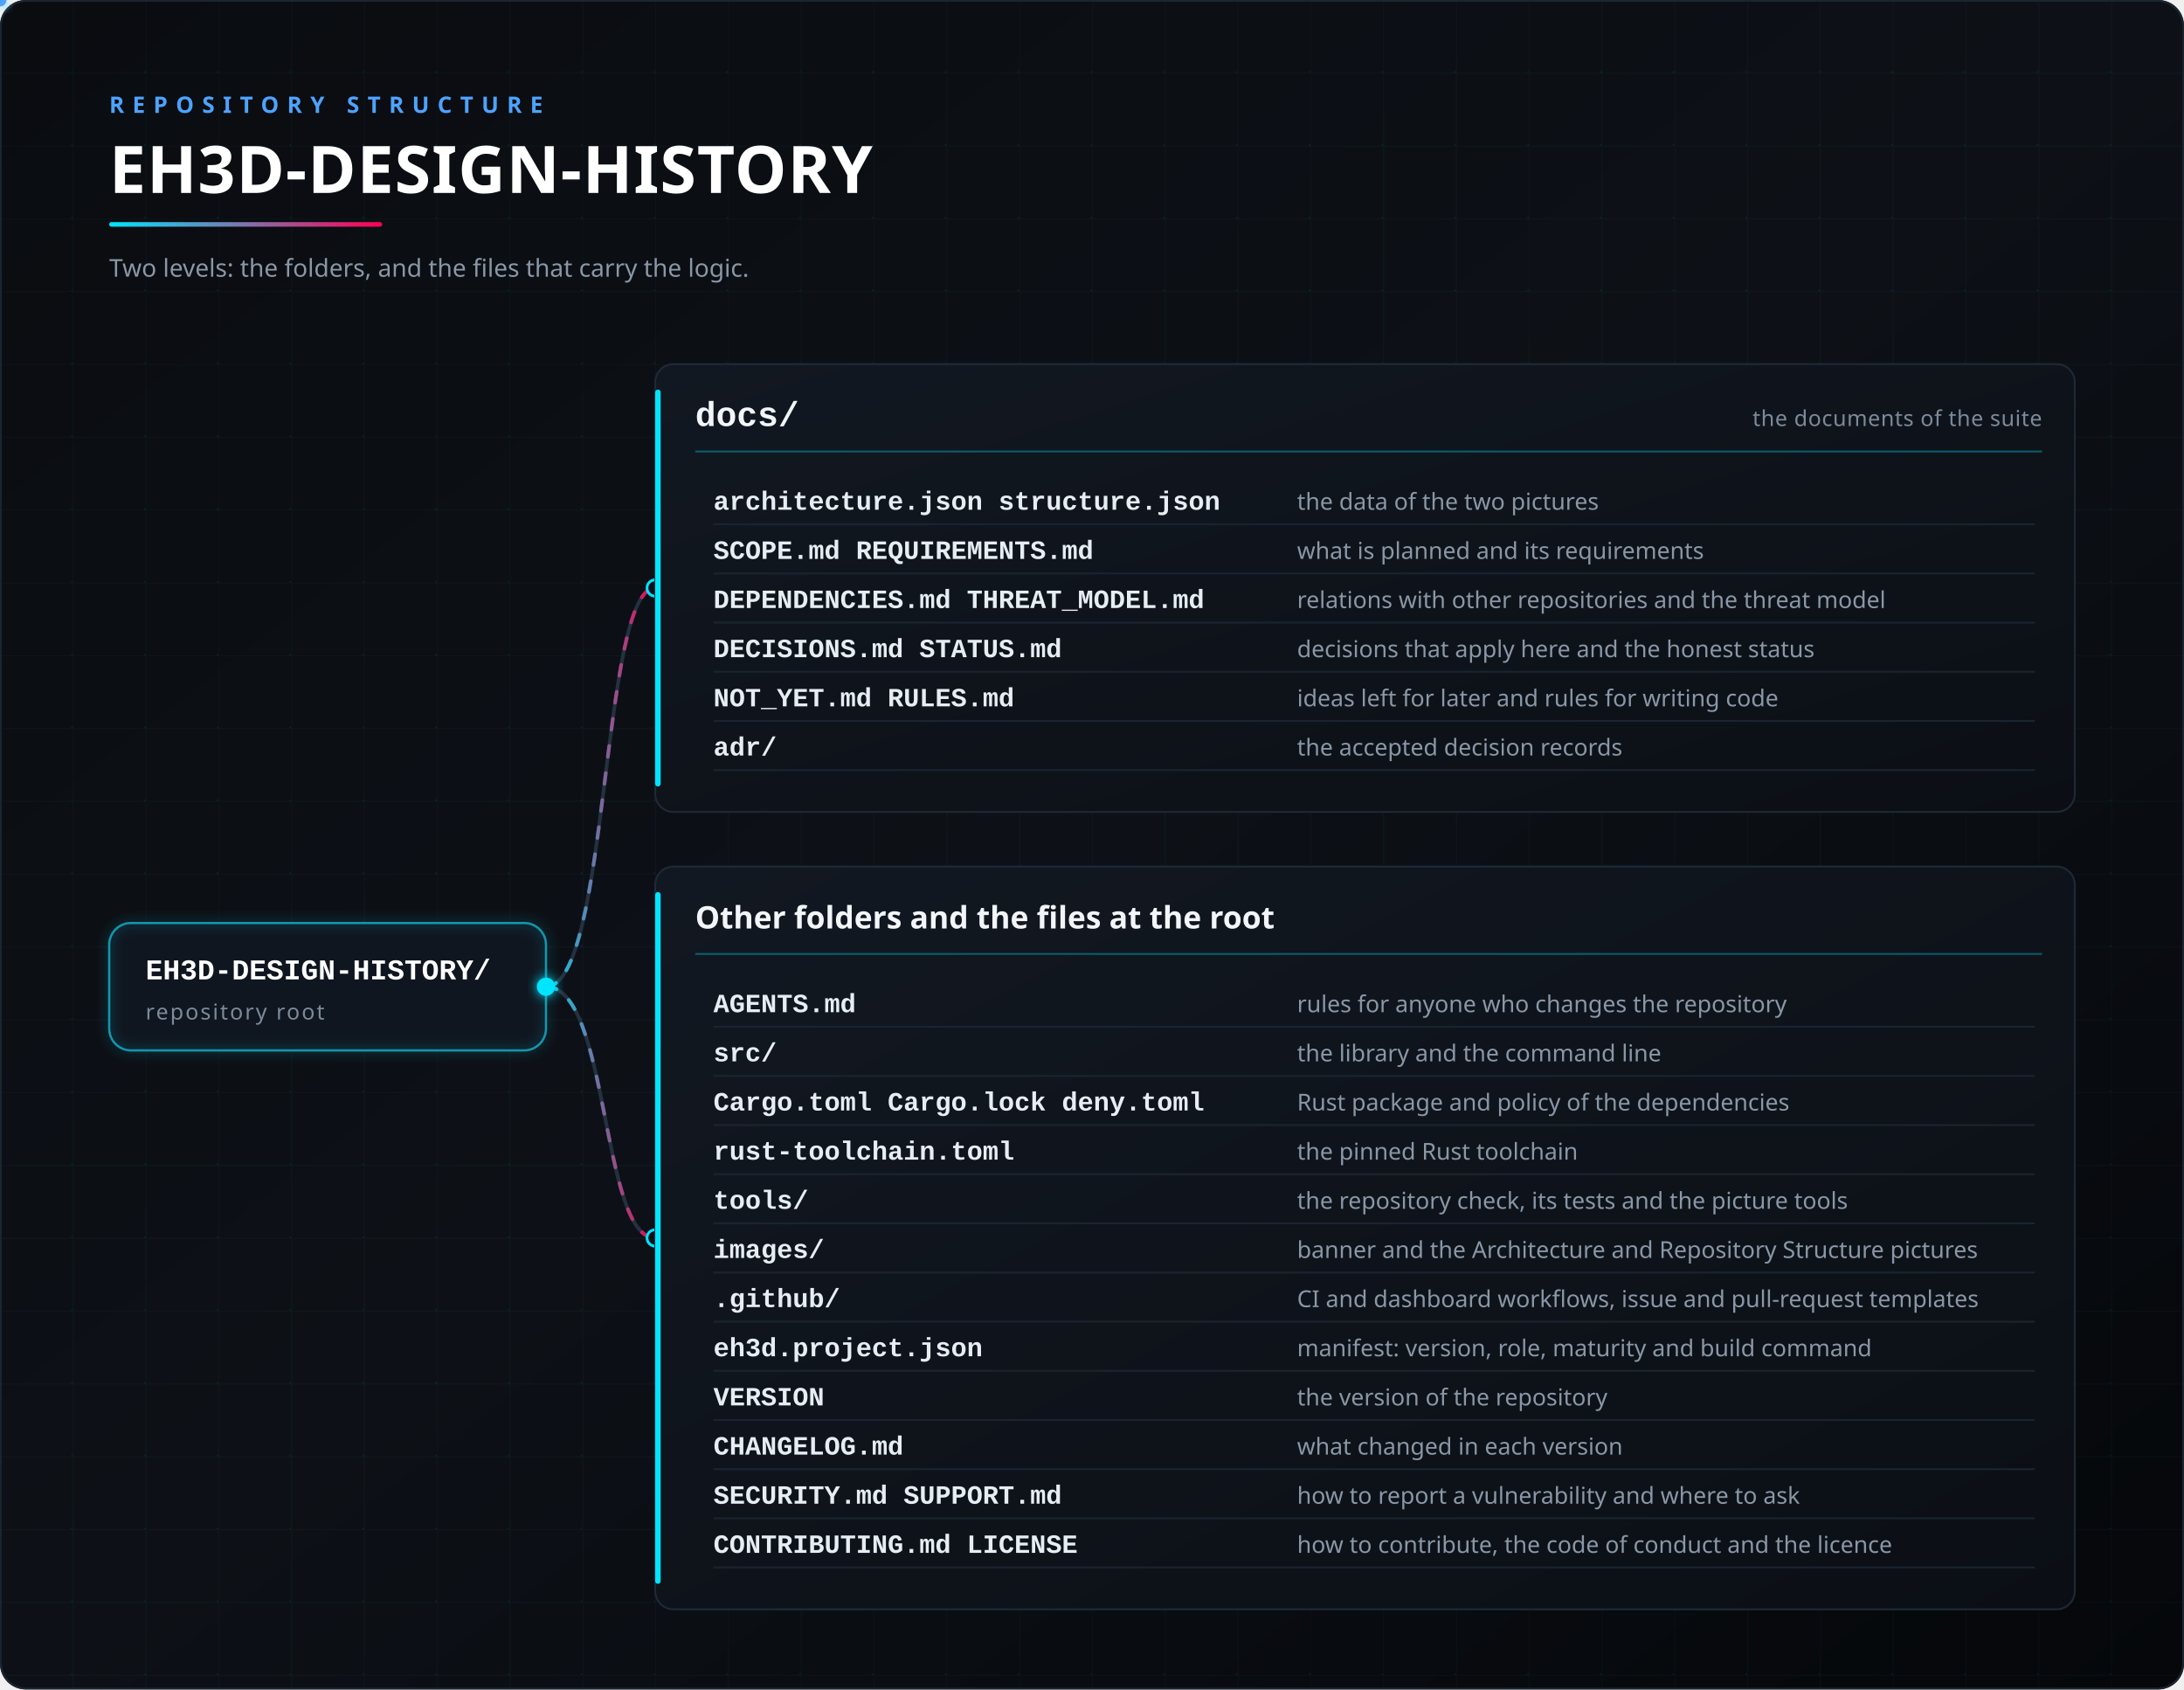
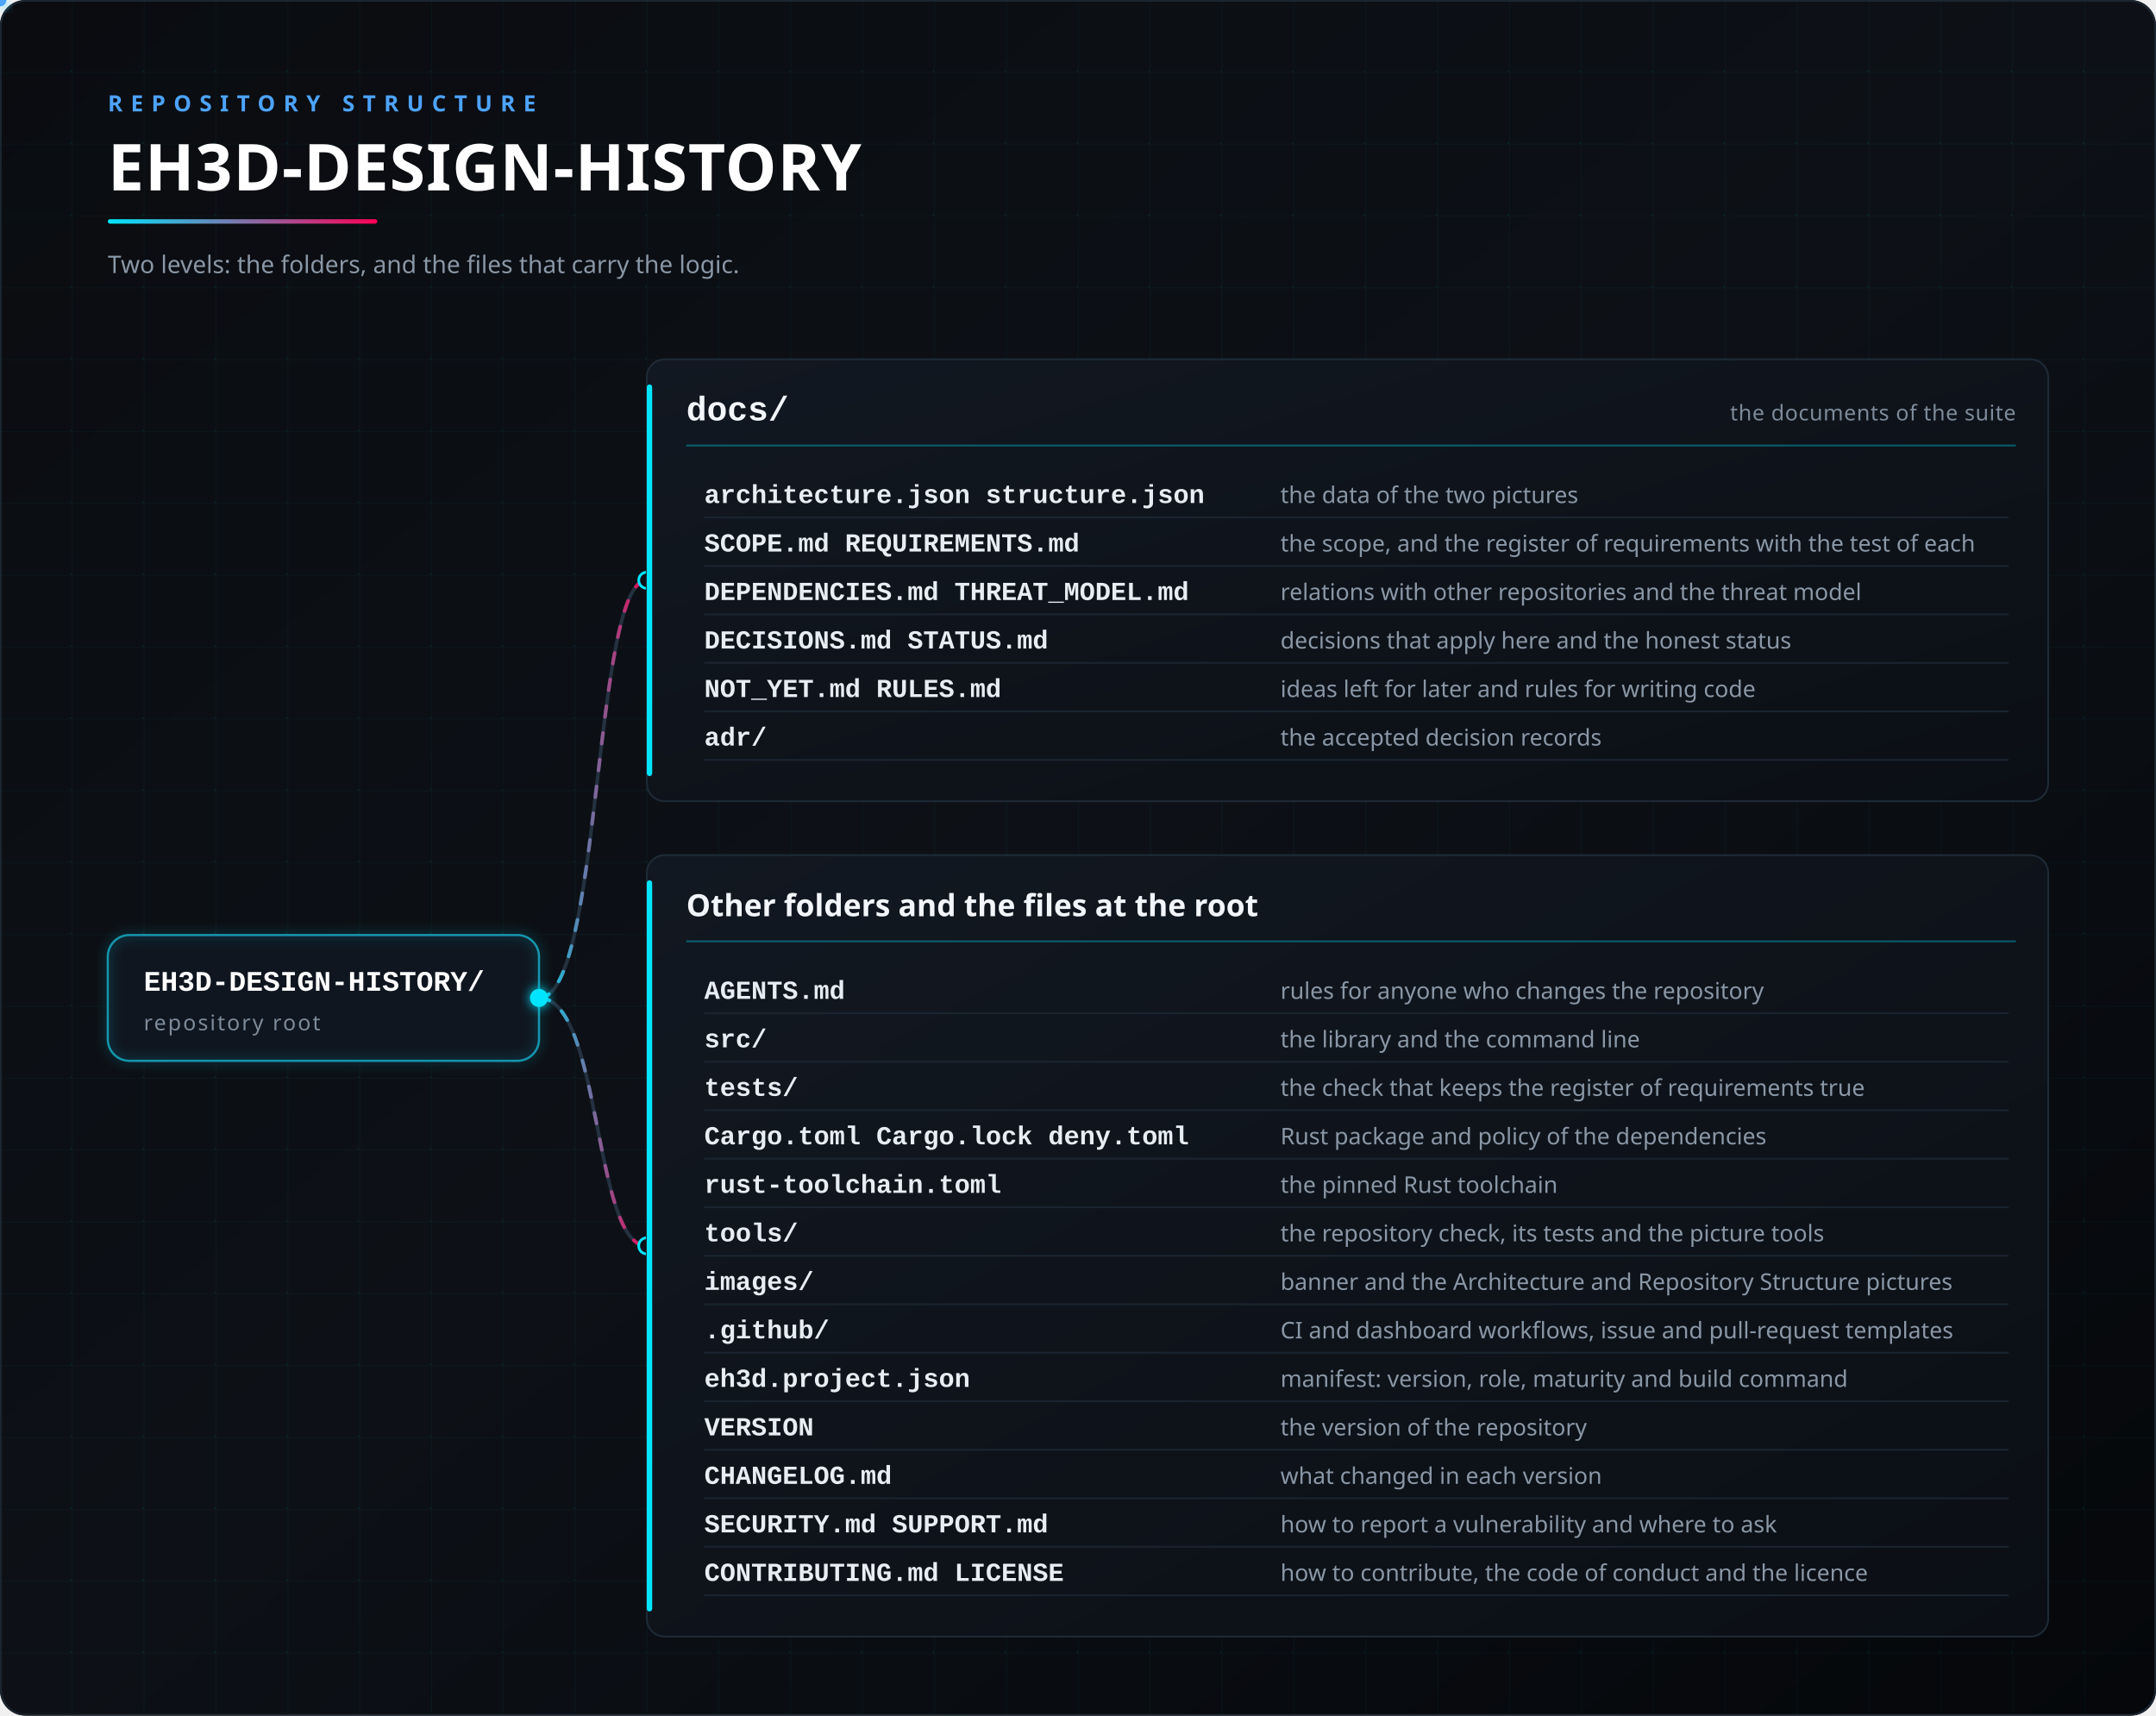
- <svg xmlns="http://www.w3.org/2000/svg" viewBox="0 0 1200 928" width="100%" role="img" aria-labelledby="t d">
+ <svg xmlns="http://www.w3.org/2000/svg" viewBox="0 0 1200 955" width="100%" role="img" aria-labelledby="t d">
  <defs>
    <linearGradient id="bg" x1="0" y1="0" x2="1" y2="1">
      <stop offset="0" stop-color="#0A0C10" />
      <stop offset="0.5" stop-color="#0D1117" />
      <stop offset="1" stop-color="#05070A" />
    </linearGradient>
    <linearGradient id="card" x1="0" y1="0" x2="1" y2="1">
      <stop offset="0" stop-color="#121821" />
      <stop offset="1" stop-color="#0B0F15" />
    </linearGradient>
    <linearGradient id="line" x1="0" y1="0" x2="1" y2="0">
      <stop offset="0" stop-color="#00E5FF" />
      <stop offset="1" stop-color="#FF0055" />
    </linearGradient>
    <filter id="glow" x="-50%" y="-50%" width="200%" height="200%">
      <feGaussianBlur stdDeviation="3" result="b" />
      <feMerge>
        <feMergeNode in="b" />
        <feMergeNode in="SourceGraphic" />
      </feMerge>
    </filter>
    <pattern id="grid" width="40" height="40" patternUnits="userSpaceOnUse">
      <path d="M40 0H0V40" fill="none" stroke="#00E5FF" stroke-opacity="0.035" />
      <circle cx="40" cy="40" r="1" fill="#00E5FF" fill-opacity="0.09" />
    </pattern>
  </defs>
-   <rect width="1200" height="928" rx="14" fill="url(#bg)" />
-   <rect width="1200" height="928" rx="14" fill="url(#grid)" />
-   <rect x="0.5" y="0.5" width="1199" height="927" rx="14" fill="none" stroke="#1B2530" />
+   <rect width="1200" height="955" rx="14" fill="url(#bg)" />
+   <rect width="1200" height="955" rx="14" fill="url(#grid)" />
+   <rect x="0.5" y="0.5" width="1199" height="954" rx="14" fill="none" stroke="#1B2530" />
  <text x="60" y="62" font-family="'Segoe UI','Noto Sans','Noto Sans CJK SC','Microsoft YaHei','Yu Gothic','Helvetica Neue',Helvetica,Arial,sans-serif" font-size="12.5" font-weight="600" fill="#4DA3FF" text-anchor="start" letter-spacing="4.5">REPOSITORY STRUCTURE</text>
  <text x="60" y="106" font-family="'Segoe UI','Noto Sans','Noto Sans CJK SC','Microsoft YaHei','Yu Gothic','Helvetica Neue',Helvetica,Arial,sans-serif" font-size="36" font-weight="700" fill="#FFFFFF" text-anchor="start" letter-spacing="0.5">EH3D-DESIGN-HISTORY</text>
  <rect x="60" y="122" width="150" height="2.5" rx="1.25" fill="url(#line)">
    <animate attributeName="width" values="40;150;150" keyTimes="0;0.4;1" dur="3s" repeatCount="indefinite" />
  </rect>
  <text x="60" y="152" font-family="'Segoe UI','Noto Sans','Noto Sans CJK SC','Microsoft YaHei','Yu Gothic','Helvetica Neue',Helvetica,Arial,sans-serif" font-size="13.5" font-weight="400" fill="#8A97A6" text-anchor="start">Two levels: the folders, and the files that carry the logic.</text>
-   <path id="c0" d="M300,542 C335,542 330,323 360,323" fill="none" stroke="#243140" stroke-width="2" />
-   <path d="M300,542 C335,542 330,323 360,323" fill="none" stroke="url(#line)" stroke-width="2" stroke-linecap="round" stroke-dasharray="6 9" opacity="0.9">
+   <path id="c0" d="M300,555.5 C335,555.5 330,323 360,323" fill="none" stroke="#243140" stroke-width="2" />
+   <path d="M300,555.5 C335,555.5 330,323 360,323" fill="none" stroke="url(#line)" stroke-width="2" stroke-linecap="round" stroke-dasharray="6 9" opacity="0.9">
    <animate attributeName="stroke-dashoffset" from="0" to="-30" dur="1.6s" repeatCount="indefinite" />
  </path>
  <circle cx="360" cy="323" r="4.5" fill="#0D1117" stroke="#00E5FF" stroke-width="1.5" />
-   <path id="c1" d="M300,542 C335,542 330,680 360,680" fill="none" stroke="#243140" stroke-width="2" />
-   <path d="M300,542 C335,542 330,680 360,680" fill="none" stroke="url(#line)" stroke-width="2" stroke-linecap="round" stroke-dasharray="6 9" opacity="0.9">
+   <path id="c1" d="M300,555.5 C335,555.5 330,693.5 360,693.5" fill="none" stroke="#243140" stroke-width="2" />
+   <path d="M300,555.5 C335,555.5 330,693.5 360,693.5" fill="none" stroke="url(#line)" stroke-width="2" stroke-linecap="round" stroke-dasharray="6 9" opacity="0.9">
    <animate attributeName="stroke-dashoffset" from="0" to="-30" dur="1.6s" repeatCount="indefinite" />
  </path>
-   <circle cx="360" cy="680" r="4.5" fill="#0D1117" stroke="#00E5FF" stroke-width="1.5" />
+   <circle cx="360" cy="693.5" r="4.5" fill="#0D1117" stroke="#00E5FF" stroke-width="1.5" />
  <circle r="3.5" fill="#00E5FF" filter="url(#glow)">
    <animateMotion dur="3.4s" repeatCount="indefinite">
      <mpath href="#c0" />
    </animateMotion>
  </circle>
  <circle r="3.5" fill="#4DA3FF" filter="url(#glow)">
    <animateMotion dur="4.2s" repeatCount="indefinite">
      <mpath href="#c1" />
    </animateMotion>
  </circle>
-   <rect x="60" y="507" width="240" height="70" rx="12" fill="#0F1620" stroke="#2A3A4C" stroke-width="1.2" />
-   <rect x="60" y="507" width="240" height="70" rx="12" fill="none" stroke="#00E5FF" stroke-opacity="0.5" stroke-width="1.2" filter="url(#glow)">
+   <rect x="60" y="520.5" width="240" height="70" rx="12" fill="#0F1620" stroke="#2A3A4C" stroke-width="1.2" />
+   <rect x="60" y="520.5" width="240" height="70" rx="12" fill="none" stroke="#00E5FF" stroke-opacity="0.5" stroke-width="1.2" filter="url(#glow)">
    <animate attributeName="stroke-opacity" values="0.15;0.6;0.15" dur="3.6s" repeatCount="indefinite" />
  </rect>
-   <text x="80" y="538" font-family="'JetBrains Mono','Cascadia Code','SFMono-Regular',Consolas,'Liberation Mono',monospace" font-size="15.8" font-weight="700" fill="#FFFFFF" text-anchor="start">EH3D-DESIGN-HISTORY/</text>
-   <text x="80" y="560" font-family="'Segoe UI','Noto Sans','Noto Sans CJK SC','Microsoft YaHei','Yu Gothic','Helvetica Neue',Helvetica,Arial,sans-serif" font-size="12" font-weight="400" fill="#7D8A99" text-anchor="start" letter-spacing="1">repository root</text>
-   <circle cx="300" cy="542" r="5" fill="#00E5FF" filter="url(#glow)" />
+   <text x="80" y="551.5" font-family="'JetBrains Mono','Cascadia Code','SFMono-Regular',Consolas,'Liberation Mono',monospace" font-size="15.8" font-weight="700" fill="#FFFFFF" text-anchor="start">EH3D-DESIGN-HISTORY/</text>
+   <text x="80" y="573.5" font-family="'Segoe UI','Noto Sans','Noto Sans CJK SC','Microsoft YaHei','Yu Gothic','Helvetica Neue',Helvetica,Arial,sans-serif" font-size="12" font-weight="400" fill="#7D8A99" text-anchor="start" letter-spacing="1">repository root</text>
+   <circle cx="300" cy="555.5" r="5" fill="#00E5FF" filter="url(#glow)" />
  <rect x="360" y="200" width="780" height="246" rx="10" fill="url(#card)" stroke="#1E2A36" stroke-width="1" />
  <rect x="360" y="214" width="3" height="218" rx="1.5" fill="#00E5FF">
    <animate attributeName="opacity" values="0.55;1;0.55" dur="4s" begin="0s" repeatCount="indefinite" />
  </rect>
  <text x="382" y="234" font-family="'JetBrains Mono','Cascadia Code','SFMono-Regular',Consolas,'Liberation Mono',monospace" font-size="19" font-weight="700" fill="#F2F6FA" text-anchor="start">docs/</text>
  <text x="1122" y="234" font-family="'Segoe UI','Noto Sans','Noto Sans CJK SC','Microsoft YaHei','Yu Gothic','Helvetica Neue',Helvetica,Arial,sans-serif" font-size="12" font-weight="400" fill="#7D8A99" text-anchor="end" letter-spacing="0.3">the documents of the suite</text>
  <line x1="382" y1="248" x2="1122" y2="248" stroke="#00E5FF" stroke-opacity="0.35" stroke-width="1" />
  <text x="392" y="280" font-family="'JetBrains Mono','Cascadia Code','SFMono-Regular',Consolas,'Liberation Mono',monospace" font-size="14.5" font-weight="600" fill="#E6EDF3" text-anchor="start">architecture.json  structure.json</text>
  <text x="712.67" y="280" font-family="'Segoe UI','Noto Sans','Noto Sans CJK SC','Microsoft YaHei','Yu Gothic','Helvetica Neue',Helvetica,Arial,sans-serif" font-size="12.8" font-weight="400" fill="#8A97A6" text-anchor="start">the data of the two pictures</text>
  <line x1="392" y1="288" x2="1118" y2="288" stroke="#1A2430" stroke-width="1" />
  <text x="392" y="307" font-family="'JetBrains Mono','Cascadia Code','SFMono-Regular',Consolas,'Liberation Mono',monospace" font-size="14.5" font-weight="600" fill="#E6EDF3" text-anchor="start">SCOPE.md  REQUIREMENTS.md</text>
-   <text x="712.67" y="307" font-family="'Segoe UI','Noto Sans','Noto Sans CJK SC','Microsoft YaHei','Yu Gothic','Helvetica Neue',Helvetica,Arial,sans-serif" font-size="12.8" font-weight="400" fill="#8A97A6" text-anchor="start">what is planned and its requirements</text>
+   <text x="712.67" y="307" font-family="'Segoe UI','Noto Sans','Noto Sans CJK SC','Microsoft YaHei','Yu Gothic','Helvetica Neue',Helvetica,Arial,sans-serif" font-size="12.8" font-weight="400" fill="#8A97A6" text-anchor="start">the scope, and the register of requirements with the test of each</text>
  <line x1="392" y1="315" x2="1118" y2="315" stroke="#1A2430" stroke-width="1" />
  <text x="392" y="334" font-family="'JetBrains Mono','Cascadia Code','SFMono-Regular',Consolas,'Liberation Mono',monospace" font-size="14.5" font-weight="600" fill="#E6EDF3" text-anchor="start">DEPENDENCIES.md  THREAT_MODEL.md</text>
  <text x="712.67" y="334" font-family="'Segoe UI','Noto Sans','Noto Sans CJK SC','Microsoft YaHei','Yu Gothic','Helvetica Neue',Helvetica,Arial,sans-serif" font-size="12.8" font-weight="400" fill="#8A97A6" text-anchor="start">relations with other repositories and the threat model</text>
  <line x1="392" y1="342" x2="1118" y2="342" stroke="#1A2430" stroke-width="1" />
  <text x="392" y="361" font-family="'JetBrains Mono','Cascadia Code','SFMono-Regular',Consolas,'Liberation Mono',monospace" font-size="14.5" font-weight="600" fill="#E6EDF3" text-anchor="start">DECISIONS.md  STATUS.md</text>
  <text x="712.67" y="361" font-family="'Segoe UI','Noto Sans','Noto Sans CJK SC','Microsoft YaHei','Yu Gothic','Helvetica Neue',Helvetica,Arial,sans-serif" font-size="12.8" font-weight="400" fill="#8A97A6" text-anchor="start">decisions that apply here and the honest status</text>
  <line x1="392" y1="369" x2="1118" y2="369" stroke="#1A2430" stroke-width="1" />
  <text x="392" y="388" font-family="'JetBrains Mono','Cascadia Code','SFMono-Regular',Consolas,'Liberation Mono',monospace" font-size="14.5" font-weight="600" fill="#E6EDF3" text-anchor="start">NOT_YET.md  RULES.md</text>
  <text x="712.67" y="388" font-family="'Segoe UI','Noto Sans','Noto Sans CJK SC','Microsoft YaHei','Yu Gothic','Helvetica Neue',Helvetica,Arial,sans-serif" font-size="12.8" font-weight="400" fill="#8A97A6" text-anchor="start">ideas left for later and rules for writing code</text>
  <line x1="392" y1="396" x2="1118" y2="396" stroke="#1A2430" stroke-width="1" />
  <text x="392" y="415" font-family="'JetBrains Mono','Cascadia Code','SFMono-Regular',Consolas,'Liberation Mono',monospace" font-size="14.5" font-weight="600" fill="#E6EDF3" text-anchor="start">adr/</text>
  <text x="712.67" y="415" font-family="'Segoe UI','Noto Sans','Noto Sans CJK SC','Microsoft YaHei','Yu Gothic','Helvetica Neue',Helvetica,Arial,sans-serif" font-size="12.8" font-weight="400" fill="#8A97A6" text-anchor="start">the accepted decision records</text>
  <line x1="392" y1="423" x2="1118" y2="423" stroke="#1A2430" stroke-width="1" />
-   <rect x="360" y="476" width="780" height="408" rx="10" fill="url(#card)" stroke="#1E2A36" stroke-width="1" />
-   <rect x="360" y="490" width="3" height="380" rx="1.5" fill="#00E5FF">
+   <rect x="360" y="476" width="780" height="435" rx="10" fill="url(#card)" stroke="#1E2A36" stroke-width="1" />
+   <rect x="360" y="490" width="3" height="407" rx="1.5" fill="#00E5FF">
    <animate attributeName="opacity" values="0.55;1;0.55" dur="4s" begin="0.6s" repeatCount="indefinite" />
  </rect>
  <text x="382" y="510" font-family="'Segoe UI','Noto Sans','Noto Sans CJK SC','Microsoft YaHei','Yu Gothic','Helvetica Neue',Helvetica,Arial,sans-serif" font-size="17" font-weight="700" fill="#F2F6FA" text-anchor="start">Other folders and the files at the root</text>
  <line x1="382" y1="524" x2="1122" y2="524" stroke="#00E5FF" stroke-opacity="0.35" stroke-width="1" />
  <text x="392" y="556" font-family="'JetBrains Mono','Cascadia Code','SFMono-Regular',Consolas,'Liberation Mono',monospace" font-size="14.5" font-weight="600" fill="#E6EDF3" text-anchor="start">AGENTS.md</text>
  <text x="712.67" y="556" font-family="'Segoe UI','Noto Sans','Noto Sans CJK SC','Microsoft YaHei','Yu Gothic','Helvetica Neue',Helvetica,Arial,sans-serif" font-size="12.8" font-weight="400" fill="#8A97A6" text-anchor="start">rules for anyone who changes the repository</text>
  <line x1="392" y1="564" x2="1118" y2="564" stroke="#1A2430" stroke-width="1" />
  <text x="392" y="583" font-family="'JetBrains Mono','Cascadia Code','SFMono-Regular',Consolas,'Liberation Mono',monospace" font-size="14.5" font-weight="600" fill="#E6EDF3" text-anchor="start">src/</text>
  <text x="712.67" y="583" font-family="'Segoe UI','Noto Sans','Noto Sans CJK SC','Microsoft YaHei','Yu Gothic','Helvetica Neue',Helvetica,Arial,sans-serif" font-size="12.8" font-weight="400" fill="#8A97A6" text-anchor="start">the library and the command line</text>
  <line x1="392" y1="591" x2="1118" y2="591" stroke="#1A2430" stroke-width="1" />
-   <text x="392" y="610" font-family="'JetBrains Mono','Cascadia Code','SFMono-Regular',Consolas,'Liberation Mono',monospace" font-size="14.5" font-weight="600" fill="#E6EDF3" text-anchor="start">Cargo.toml  Cargo.lock  deny.toml</text>
-   <text x="712.67" y="610" font-family="'Segoe UI','Noto Sans','Noto Sans CJK SC','Microsoft YaHei','Yu Gothic','Helvetica Neue',Helvetica,Arial,sans-serif" font-size="12.8" font-weight="400" fill="#8A97A6" text-anchor="start">Rust package and policy of the dependencies</text>
+   <text x="392" y="610" font-family="'JetBrains Mono','Cascadia Code','SFMono-Regular',Consolas,'Liberation Mono',monospace" font-size="14.5" font-weight="600" fill="#E6EDF3" text-anchor="start">tests/</text>
+   <text x="712.67" y="610" font-family="'Segoe UI','Noto Sans','Noto Sans CJK SC','Microsoft YaHei','Yu Gothic','Helvetica Neue',Helvetica,Arial,sans-serif" font-size="12.8" font-weight="400" fill="#8A97A6" text-anchor="start">the check that keeps the register of requirements true</text>
  <line x1="392" y1="618" x2="1118" y2="618" stroke="#1A2430" stroke-width="1" />
-   <text x="392" y="637" font-family="'JetBrains Mono','Cascadia Code','SFMono-Regular',Consolas,'Liberation Mono',monospace" font-size="14.5" font-weight="600" fill="#E6EDF3" text-anchor="start">rust-toolchain.toml</text>
-   <text x="712.67" y="637" font-family="'Segoe UI','Noto Sans','Noto Sans CJK SC','Microsoft YaHei','Yu Gothic','Helvetica Neue',Helvetica,Arial,sans-serif" font-size="12.8" font-weight="400" fill="#8A97A6" text-anchor="start">the pinned Rust toolchain</text>
+   <text x="392" y="637" font-family="'JetBrains Mono','Cascadia Code','SFMono-Regular',Consolas,'Liberation Mono',monospace" font-size="14.5" font-weight="600" fill="#E6EDF3" text-anchor="start">Cargo.toml  Cargo.lock  deny.toml</text>
+   <text x="712.67" y="637" font-family="'Segoe UI','Noto Sans','Noto Sans CJK SC','Microsoft YaHei','Yu Gothic','Helvetica Neue',Helvetica,Arial,sans-serif" font-size="12.8" font-weight="400" fill="#8A97A6" text-anchor="start">Rust package and policy of the dependencies</text>
  <line x1="392" y1="645" x2="1118" y2="645" stroke="#1A2430" stroke-width="1" />
-   <text x="392" y="664" font-family="'JetBrains Mono','Cascadia Code','SFMono-Regular',Consolas,'Liberation Mono',monospace" font-size="14.5" font-weight="600" fill="#E6EDF3" text-anchor="start">tools/</text>
-   <text x="712.67" y="664" font-family="'Segoe UI','Noto Sans','Noto Sans CJK SC','Microsoft YaHei','Yu Gothic','Helvetica Neue',Helvetica,Arial,sans-serif" font-size="12.8" font-weight="400" fill="#8A97A6" text-anchor="start">the repository check, its tests and the picture tools</text>
+   <text x="392" y="664" font-family="'JetBrains Mono','Cascadia Code','SFMono-Regular',Consolas,'Liberation Mono',monospace" font-size="14.5" font-weight="600" fill="#E6EDF3" text-anchor="start">rust-toolchain.toml</text>
+   <text x="712.67" y="664" font-family="'Segoe UI','Noto Sans','Noto Sans CJK SC','Microsoft YaHei','Yu Gothic','Helvetica Neue',Helvetica,Arial,sans-serif" font-size="12.8" font-weight="400" fill="#8A97A6" text-anchor="start">the pinned Rust toolchain</text>
  <line x1="392" y1="672" x2="1118" y2="672" stroke="#1A2430" stroke-width="1" />
-   <text x="392" y="691" font-family="'JetBrains Mono','Cascadia Code','SFMono-Regular',Consolas,'Liberation Mono',monospace" font-size="14.5" font-weight="600" fill="#E6EDF3" text-anchor="start">images/</text>
-   <text x="712.67" y="691" font-family="'Segoe UI','Noto Sans','Noto Sans CJK SC','Microsoft YaHei','Yu Gothic','Helvetica Neue',Helvetica,Arial,sans-serif" font-size="12.8" font-weight="400" fill="#8A97A6" text-anchor="start">banner and the Architecture and Repository Structure pictures</text>
+   <text x="392" y="691" font-family="'JetBrains Mono','Cascadia Code','SFMono-Regular',Consolas,'Liberation Mono',monospace" font-size="14.5" font-weight="600" fill="#E6EDF3" text-anchor="start">tools/</text>
+   <text x="712.67" y="691" font-family="'Segoe UI','Noto Sans','Noto Sans CJK SC','Microsoft YaHei','Yu Gothic','Helvetica Neue',Helvetica,Arial,sans-serif" font-size="12.8" font-weight="400" fill="#8A97A6" text-anchor="start">the repository check, its tests and the picture tools</text>
  <line x1="392" y1="699" x2="1118" y2="699" stroke="#1A2430" stroke-width="1" />
-   <text x="392" y="718" font-family="'JetBrains Mono','Cascadia Code','SFMono-Regular',Consolas,'Liberation Mono',monospace" font-size="14.5" font-weight="600" fill="#E6EDF3" text-anchor="start">.github/</text>
-   <text x="712.67" y="718" font-family="'Segoe UI','Noto Sans','Noto Sans CJK SC','Microsoft YaHei','Yu Gothic','Helvetica Neue',Helvetica,Arial,sans-serif" font-size="12.8" font-weight="400" fill="#8A97A6" text-anchor="start">CI and dashboard workflows, issue and pull-request templates</text>
+   <text x="392" y="718" font-family="'JetBrains Mono','Cascadia Code','SFMono-Regular',Consolas,'Liberation Mono',monospace" font-size="14.5" font-weight="600" fill="#E6EDF3" text-anchor="start">images/</text>
+   <text x="712.67" y="718" font-family="'Segoe UI','Noto Sans','Noto Sans CJK SC','Microsoft YaHei','Yu Gothic','Helvetica Neue',Helvetica,Arial,sans-serif" font-size="12.8" font-weight="400" fill="#8A97A6" text-anchor="start">banner and the Architecture and Repository Structure pictures</text>
  <line x1="392" y1="726" x2="1118" y2="726" stroke="#1A2430" stroke-width="1" />
-   <text x="392" y="745" font-family="'JetBrains Mono','Cascadia Code','SFMono-Regular',Consolas,'Liberation Mono',monospace" font-size="14.5" font-weight="600" fill="#E6EDF3" text-anchor="start">eh3d.project.json</text>
-   <text x="712.67" y="745" font-family="'Segoe UI','Noto Sans','Noto Sans CJK SC','Microsoft YaHei','Yu Gothic','Helvetica Neue',Helvetica,Arial,sans-serif" font-size="12.8" font-weight="400" fill="#8A97A6" text-anchor="start">manifest: version, role, maturity and build command</text>
+   <text x="392" y="745" font-family="'JetBrains Mono','Cascadia Code','SFMono-Regular',Consolas,'Liberation Mono',monospace" font-size="14.5" font-weight="600" fill="#E6EDF3" text-anchor="start">.github/</text>
+   <text x="712.67" y="745" font-family="'Segoe UI','Noto Sans','Noto Sans CJK SC','Microsoft YaHei','Yu Gothic','Helvetica Neue',Helvetica,Arial,sans-serif" font-size="12.8" font-weight="400" fill="#8A97A6" text-anchor="start">CI and dashboard workflows, issue and pull-request templates</text>
  <line x1="392" y1="753" x2="1118" y2="753" stroke="#1A2430" stroke-width="1" />
-   <text x="392" y="772" font-family="'JetBrains Mono','Cascadia Code','SFMono-Regular',Consolas,'Liberation Mono',monospace" font-size="14.5" font-weight="600" fill="#E6EDF3" text-anchor="start">VERSION</text>
-   <text x="712.67" y="772" font-family="'Segoe UI','Noto Sans','Noto Sans CJK SC','Microsoft YaHei','Yu Gothic','Helvetica Neue',Helvetica,Arial,sans-serif" font-size="12.8" font-weight="400" fill="#8A97A6" text-anchor="start">the version of the repository</text>
+   <text x="392" y="772" font-family="'JetBrains Mono','Cascadia Code','SFMono-Regular',Consolas,'Liberation Mono',monospace" font-size="14.5" font-weight="600" fill="#E6EDF3" text-anchor="start">eh3d.project.json</text>
+   <text x="712.67" y="772" font-family="'Segoe UI','Noto Sans','Noto Sans CJK SC','Microsoft YaHei','Yu Gothic','Helvetica Neue',Helvetica,Arial,sans-serif" font-size="12.8" font-weight="400" fill="#8A97A6" text-anchor="start">manifest: version, role, maturity and build command</text>
  <line x1="392" y1="780" x2="1118" y2="780" stroke="#1A2430" stroke-width="1" />
-   <text x="392" y="799" font-family="'JetBrains Mono','Cascadia Code','SFMono-Regular',Consolas,'Liberation Mono',monospace" font-size="14.5" font-weight="600" fill="#E6EDF3" text-anchor="start">CHANGELOG.md</text>
-   <text x="712.67" y="799" font-family="'Segoe UI','Noto Sans','Noto Sans CJK SC','Microsoft YaHei','Yu Gothic','Helvetica Neue',Helvetica,Arial,sans-serif" font-size="12.8" font-weight="400" fill="#8A97A6" text-anchor="start">what changed in each version</text>
+   <text x="392" y="799" font-family="'JetBrains Mono','Cascadia Code','SFMono-Regular',Consolas,'Liberation Mono',monospace" font-size="14.5" font-weight="600" fill="#E6EDF3" text-anchor="start">VERSION</text>
+   <text x="712.67" y="799" font-family="'Segoe UI','Noto Sans','Noto Sans CJK SC','Microsoft YaHei','Yu Gothic','Helvetica Neue',Helvetica,Arial,sans-serif" font-size="12.8" font-weight="400" fill="#8A97A6" text-anchor="start">the version of the repository</text>
  <line x1="392" y1="807" x2="1118" y2="807" stroke="#1A2430" stroke-width="1" />
-   <text x="392" y="826" font-family="'JetBrains Mono','Cascadia Code','SFMono-Regular',Consolas,'Liberation Mono',monospace" font-size="14.5" font-weight="600" fill="#E6EDF3" text-anchor="start">SECURITY.md  SUPPORT.md</text>
-   <text x="712.67" y="826" font-family="'Segoe UI','Noto Sans','Noto Sans CJK SC','Microsoft YaHei','Yu Gothic','Helvetica Neue',Helvetica,Arial,sans-serif" font-size="12.8" font-weight="400" fill="#8A97A6" text-anchor="start">how to report a vulnerability and where to ask</text>
+   <text x="392" y="826" font-family="'JetBrains Mono','Cascadia Code','SFMono-Regular',Consolas,'Liberation Mono',monospace" font-size="14.5" font-weight="600" fill="#E6EDF3" text-anchor="start">CHANGELOG.md</text>
+   <text x="712.67" y="826" font-family="'Segoe UI','Noto Sans','Noto Sans CJK SC','Microsoft YaHei','Yu Gothic','Helvetica Neue',Helvetica,Arial,sans-serif" font-size="12.8" font-weight="400" fill="#8A97A6" text-anchor="start">what changed in each version</text>
  <line x1="392" y1="834" x2="1118" y2="834" stroke="#1A2430" stroke-width="1" />
-   <text x="392" y="853" font-family="'JetBrains Mono','Cascadia Code','SFMono-Regular',Consolas,'Liberation Mono',monospace" font-size="14.5" font-weight="600" fill="#E6EDF3" text-anchor="start">CONTRIBUTING.md  LICENSE</text>
-   <text x="712.67" y="853" font-family="'Segoe UI','Noto Sans','Noto Sans CJK SC','Microsoft YaHei','Yu Gothic','Helvetica Neue',Helvetica,Arial,sans-serif" font-size="12.8" font-weight="400" fill="#8A97A6" text-anchor="start">how to contribute, the code of conduct and the licence</text>
+   <text x="392" y="853" font-family="'JetBrains Mono','Cascadia Code','SFMono-Regular',Consolas,'Liberation Mono',monospace" font-size="14.5" font-weight="600" fill="#E6EDF3" text-anchor="start">SECURITY.md  SUPPORT.md</text>
+   <text x="712.67" y="853" font-family="'Segoe UI','Noto Sans','Noto Sans CJK SC','Microsoft YaHei','Yu Gothic','Helvetica Neue',Helvetica,Arial,sans-serif" font-size="12.8" font-weight="400" fill="#8A97A6" text-anchor="start">how to report a vulnerability and where to ask</text>
  <line x1="392" y1="861" x2="1118" y2="861" stroke="#1A2430" stroke-width="1" />
+   <text x="392" y="880" font-family="'JetBrains Mono','Cascadia Code','SFMono-Regular',Consolas,'Liberation Mono',monospace" font-size="14.5" font-weight="600" fill="#E6EDF3" text-anchor="start">CONTRIBUTING.md  LICENSE</text>
+   <text x="712.67" y="880" font-family="'Segoe UI','Noto Sans','Noto Sans CJK SC','Microsoft YaHei','Yu Gothic','Helvetica Neue',Helvetica,Arial,sans-serif" font-size="12.8" font-weight="400" fill="#8A97A6" text-anchor="start">how to contribute, the code of conduct and the licence</text>
+   <line x1="392" y1="888" x2="1118" y2="888" stroke="#1A2430" stroke-width="1" />
</svg>
